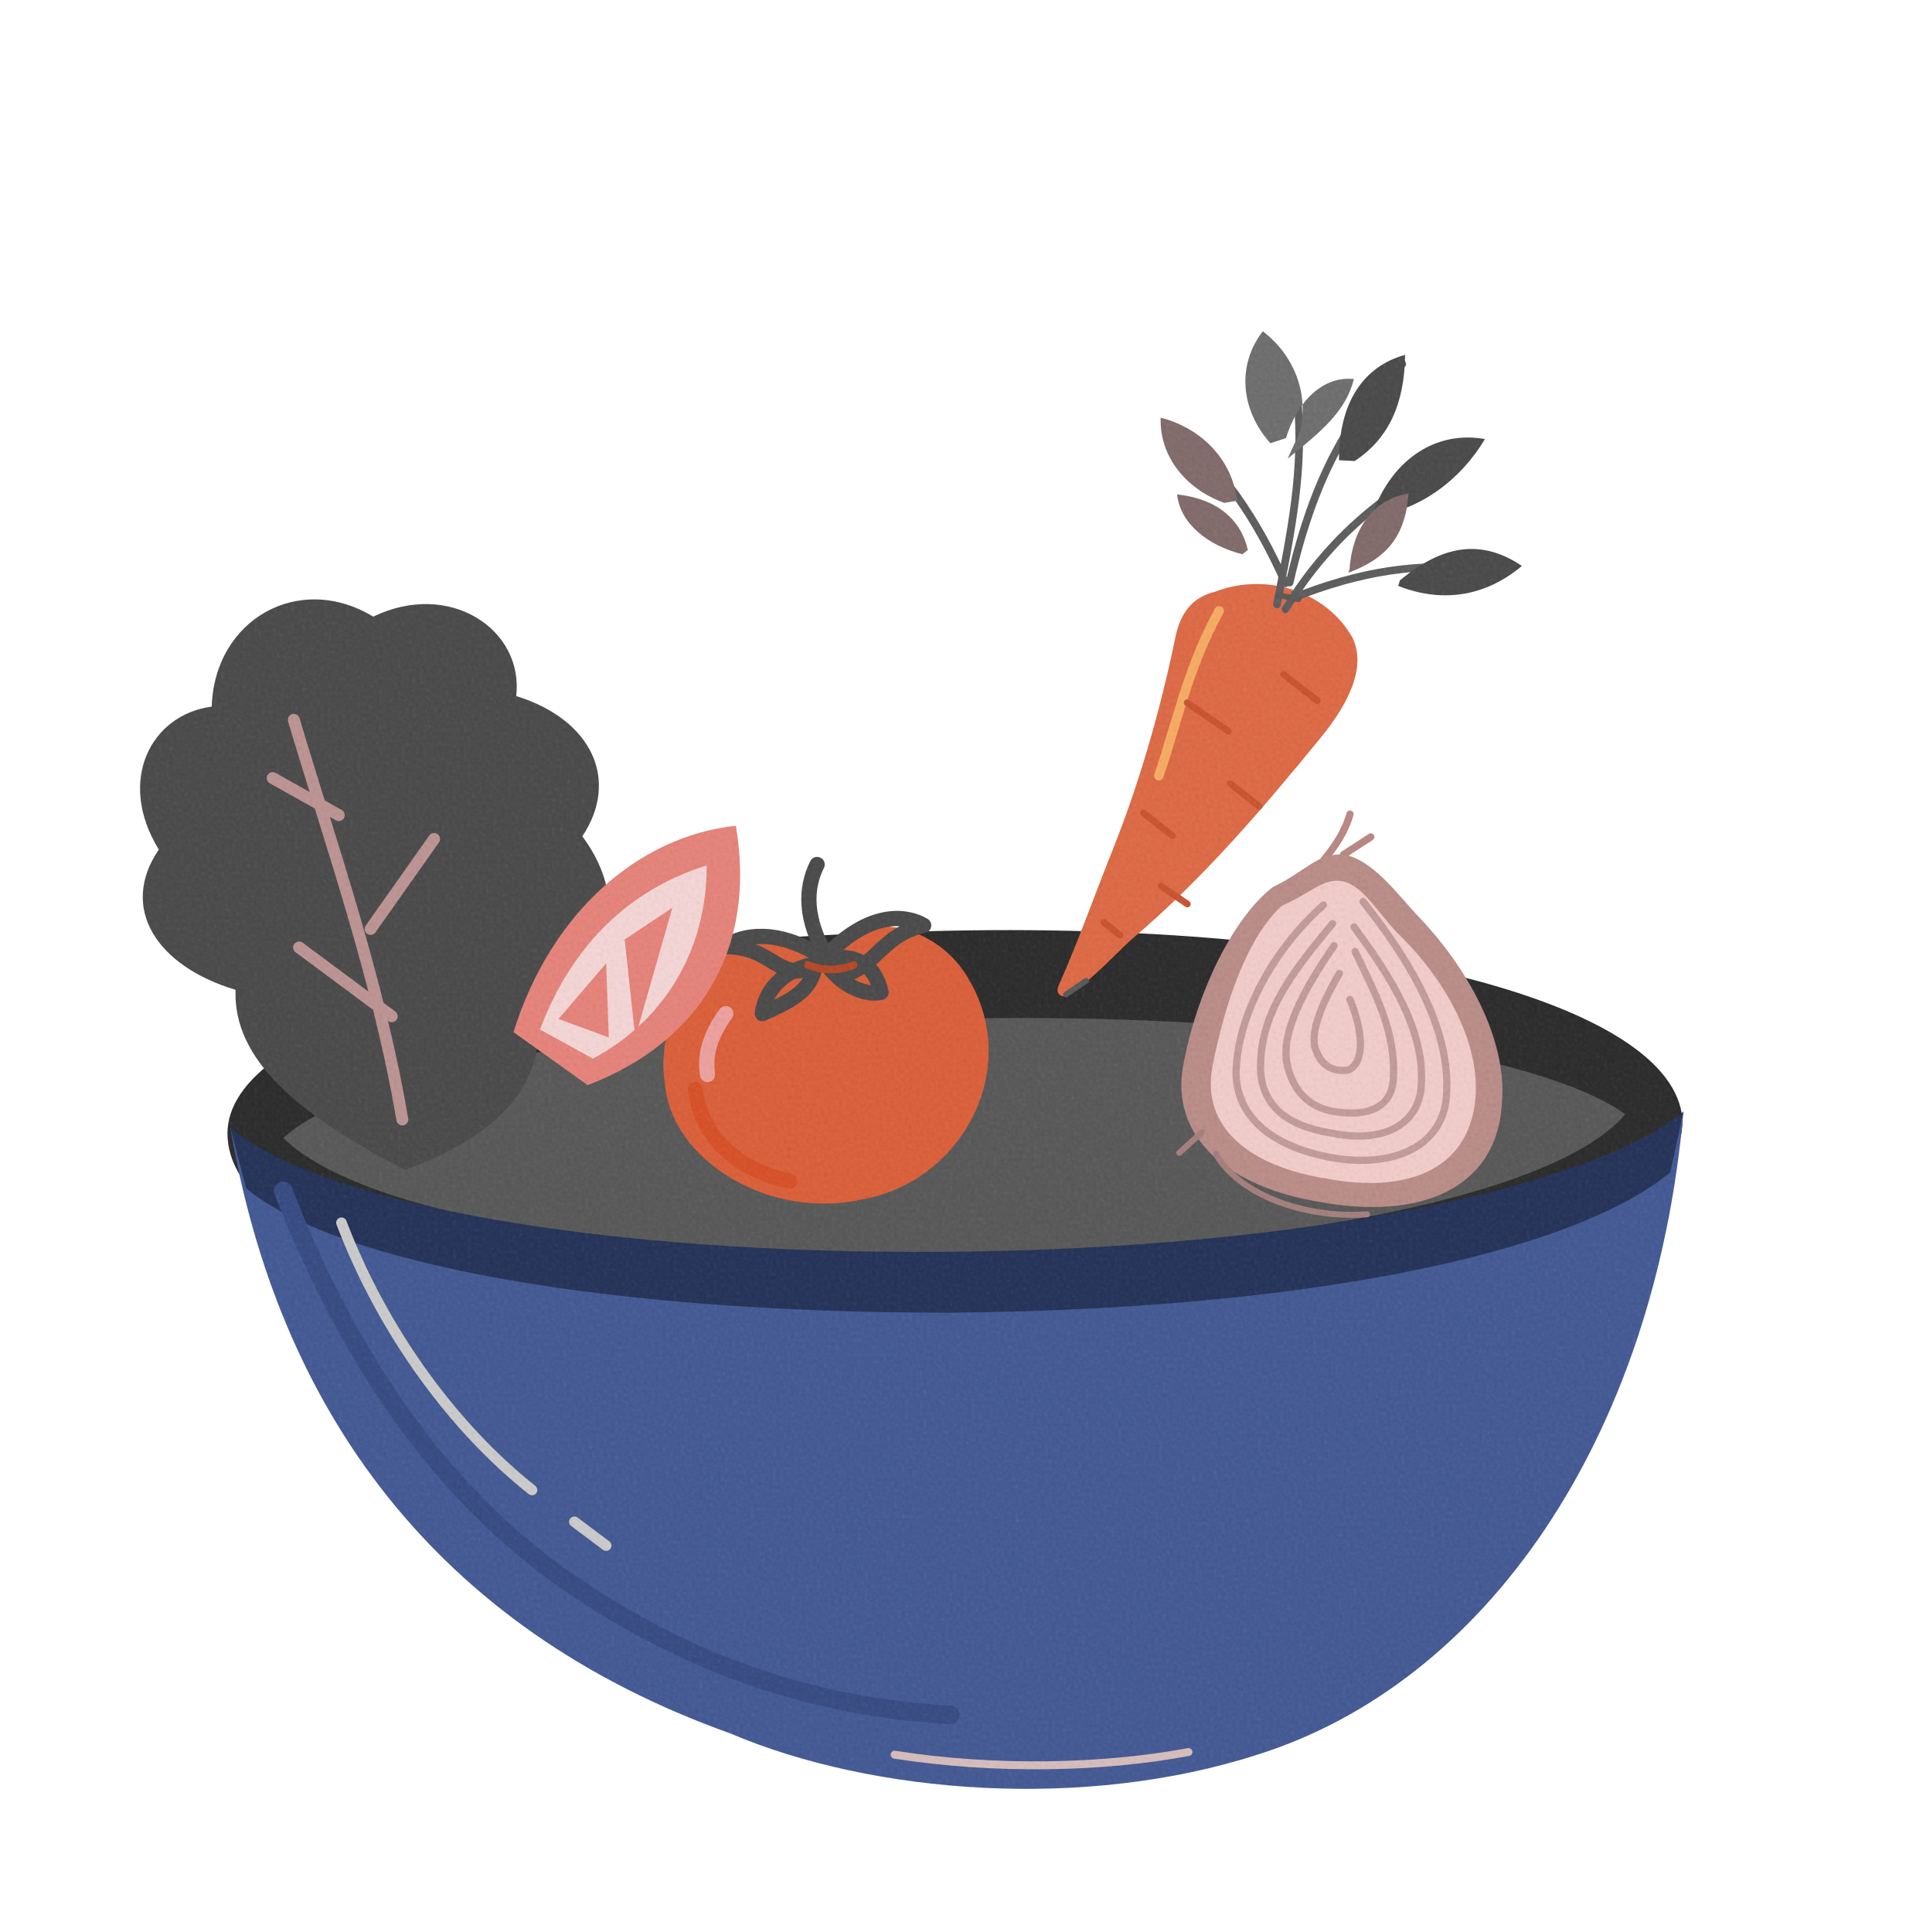
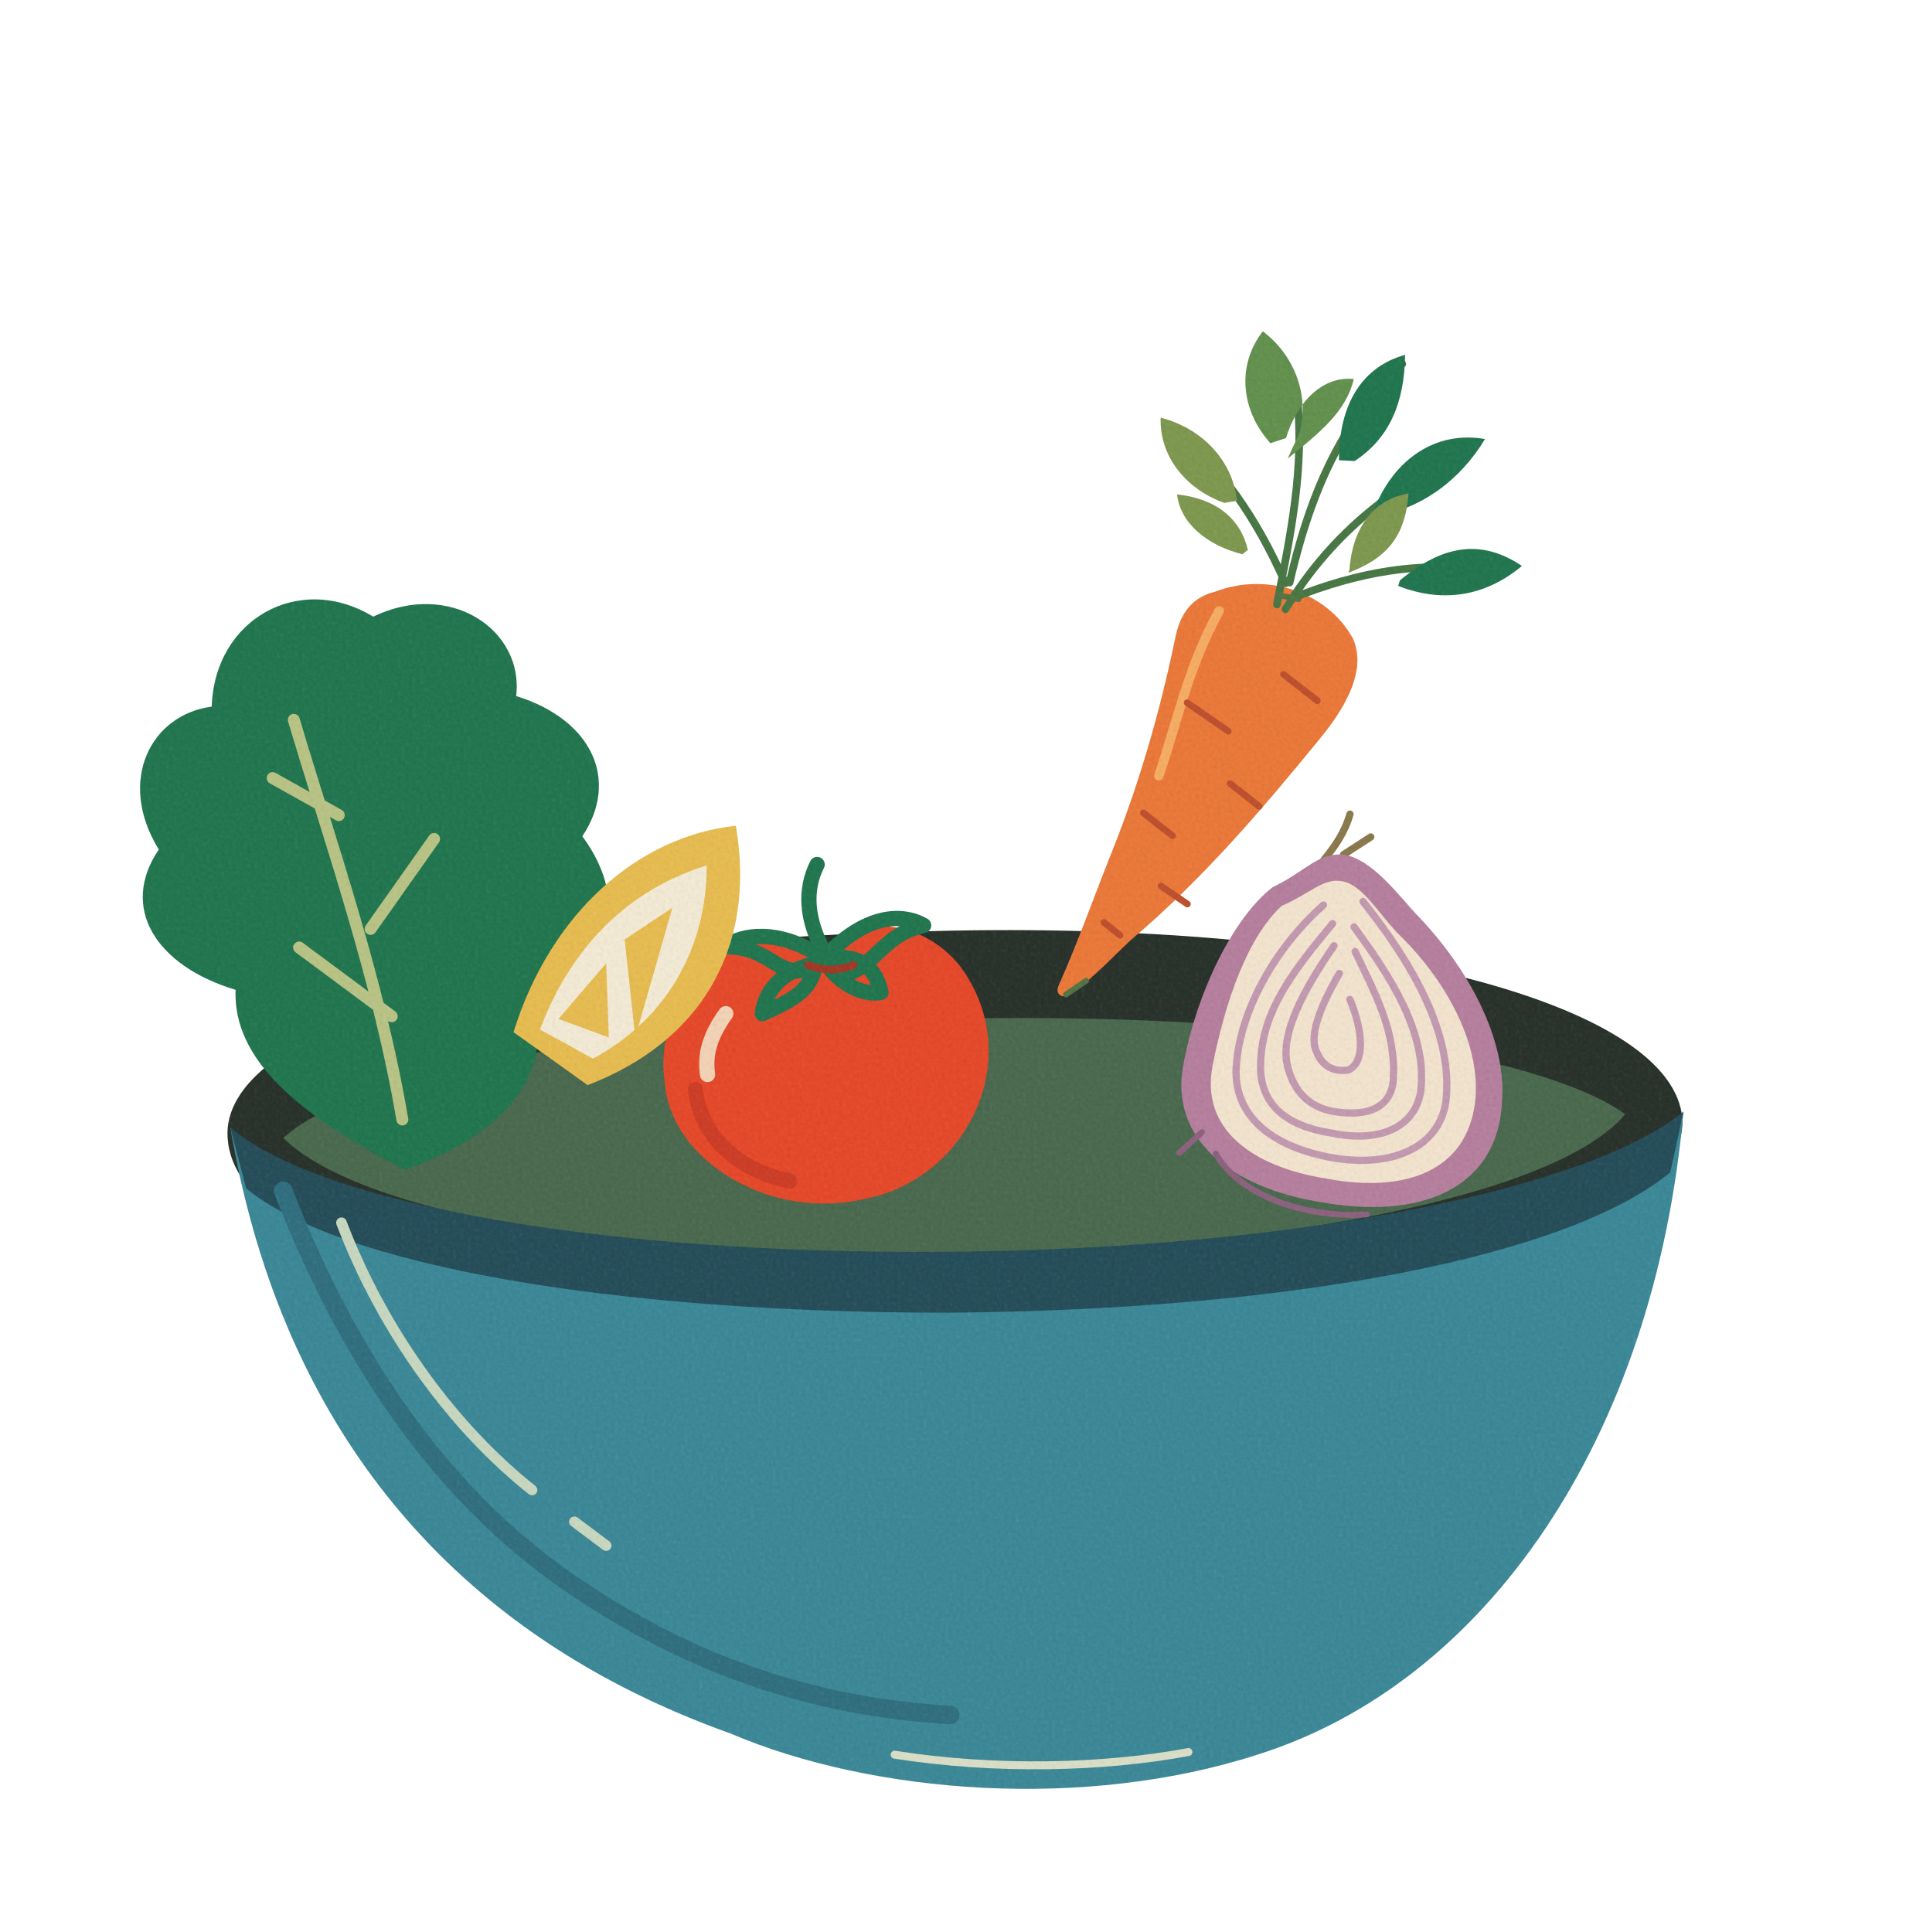
<svg xmlns="http://www.w3.org/2000/svg" viewBox="0 0 720 730" fill="none" role="img" aria-labelledby="title">
  <defs>
    <filter id="paper" x="-2%" y="-2%" width="104%" height="104%" color-interpolation-filters="sRGB">
      <feTurbulence type="fractalNoise" baseFrequency=".72" numOctaves="3" seed="23" stitchTiles="stitch" result="grain" />
      <feColorMatrix in="grain" type="saturate" values="0" />
      <feComponentTransfer>
        <feFuncA type="linear" slope=".14" />
      </feComponentTransfer>
      <feComposite in2="SourceGraphic" operator="in" result="ink" />
      <feBlend in="SourceGraphic" in2="ink" mode="soft-light" />
    </filter>
  </defs>
  <g filter="url(#paper)" stroke-linecap="round" stroke-linejoin="round">
-     <path d="M86 430c-3-41 101-74 260-78 157-5 279 24 289 67 10 45-111 80-269 84-155 5-277-26-280-73Z" fill="#2c2c2c" />
-     <path d="M107 430c27-25 128-43 249-45 125-3 226 13 258 36-25 30-127 51-252 53-121 2-224-14-255-44Z" fill="#595959" />
-     <path d="M153 442c-41-21-65-42-64-68-30-9-44-31-29-53-16-26-3-51 20-54 1-33 33-51 61-34 29-14 57 5 54 30 29 9 39 32 25 53 20 27 8 53-18 62 7 30-13 51-49 64Z" fill="#4b4b4b" />
-     <path d="M152 423c-9-53-27-104-41-151m37 112-35-26m27-7 24-34m-36-9-25-14" stroke="#bd9493" stroke-width="4.5" />
+     <path d="M86 430c-3-41 101-74 260-78 157-5 279 24 289 67 10 45-111 80-269 84-155 5-277-26-280-73Z" fill="#27312a" />
+     <path d="M107 430c27-25 128-43 249-45 125-3 226 13 258 36-25 30-127 51-252 53-121 2-224-14-255-44Z" fill="#49694e" />
+     <path d="M153 442c-41-21-65-42-64-68-30-9-44-31-29-53-16-26-3-51 20-54 1-33 33-51 61-34 29-14 57 5 54 30 29 9 39 32 25 53 20 27 8 53-18 62 7 30-13 51-49 64Z" fill="#20764e" />
+     <path d="M152 423c-9-53-27-104-41-151m37 112-35-26m27-7 24-34m-36-9-25-14" stroke="#b9c485" stroke-width="4.5" />
    <g transform="translate(370 126) rotate(17 120 195) scale(.72)">
-       <path d="M86 154c23-18 56-17 76 2 11 12 9 32-1 56-18 44-37 88-64 130-8 14-14 27-23 37-3 3-7 1-6-4 3-25 4-49 6-73 4-46 2-88-1-120-1-13 3-22 13-28Z" fill="#df6a46" />
+       <path d="M86 154c23-18 56-17 76 2 11 12 9 32-1 56-18 44-37 88-64 130-8 14-14 27-23 37-3 3-7 1-6-4 3-25 4-49 6-73 4-46 2-88-1-120-1-13 3-22 13-28Z" fill="#ec7838" />
      <path d="M91 163c-7 33-4 62-5 92" stroke="#f8ad63" stroke-width="5" />
-       <path d="m133 185 21 8m-65 21 25 8m9 26 18 7m-57 21 18 7m2 27 16 5m-39 22 10 4" stroke="#cb5430" stroke-width="3.5" />
-       <path d="M119 151c-4-38-7-73-22-108m27 109c12-47 37-81 70-110m-69 104c31-25 59-38 91-44m-96 37c-25-29-50-48-79-61m81 60c-4-56 4-93 23-127" stroke="#5e5e5e" stroke-width="4" />
-       <path d="M91 71C71 59 62 37 70 16c19 7 33 24 34 45l-2 15C115 57 124 43 123 26c-16 3-25 20-25 40Z" fill="#6f6f6f" />
-       <path d="M128 69c-9-29-2-51 17-63 7 24 5 44-9 61Zm25 21c2-31 20-51 45-54-6 24-21 45-44 56Zm24 30c17-26 36-33 59-26-13 20-33 31-59 29Z" fill="#4b4b4b" />
-       <path d="M77 108c-22-1-40-14-45-33 23-1 43 11 51 30Zm17 23c-19 1-36-6-42-20 21-4 36 3 44 17Zm56-9c-5-22 2-39 18-47 5 22-1 36-18 49Z" fill="#826c6b" />
-       <path d="m118 146 11-1m-48 224-8 10" stroke="#5a5a5a" stroke-width="3" />
+       <path d="m133 185 21 8m-65 21 25 8m9 26 18 7m-57 21 18 7m2 27 16 5m-39 22 10 4" stroke="#bf4f2d" stroke-width="3.5" />
+       <path d="M119 151c-4-38-7-73-22-108m27 109c12-47 37-81 70-110m-69 104c31-25 59-38 91-44m-96 37c-25-29-50-48-79-61m81 60c-4-56 4-93 23-127" stroke="#477744" stroke-width="4" />
+       <path d="M91 71C71 59 62 37 70 16c19 7 33 24 34 45l-2 15C115 57 124 43 123 26c-16 3-25 20-25 40Z" fill="#62914d" />
+       <path d="M128 69c-9-29-2-51 17-63 7 24 5 44-9 61Zm25 21c2-31 20-51 45-54-6 24-21 45-44 56Zm24 30c17-26 36-33 59-26-13 20-33 31-59 29Z" fill="#20764e" />
+       <path d="M77 108c-22-1-40-14-45-33 23-1 43 11 51 30Zm17 23c-19 1-36-6-42-20 21-4 36 3 44 17Zm56-9c-5-22 2-39 18-47 5 22-1 36-18 49Z" fill="#7e984e" />
+       <path d="m118 146 11-1m-48 224-8 10" stroke="#547342" stroke-width="3" />
    </g>
    <g transform="translate(242 314) scale(1.15)">
-       <path d="M17 51C26 33 44 32 59 39 74 25 98 31 108 49 125 78 106 115 73 121 42 128 10 108 8 83 6 70 10 60 17 51Z" fill="#dc603a" />
-       <path d="M18 85c2 17 16 27 31 30" stroke="#d95128" stroke-width="5" />
-       <path d="M61 41c-7-12-7-22-3-30m1 30c-14-9-26-7-31-3 13 0 16 8 24 8m8-4c14-15 26-15 33-11-13 3-15 12-25 16m-8-5c6 10 15 12 19 11-2-9-8-13-19-11m-4 2c-9 2-15 8-16 16 9-4 15-7 17-14" stroke="#4b4b4b" stroke-width="5" />
-       <path d="M28 60c-5 7-7 13-6 20" stroke="#eea29f" stroke-width="5" />
-       <path d="M55 44c5 2 10 2 15 0" stroke="#b74927" stroke-width="2.5" />
+       <path d="M17 51C26 33 44 32 59 39 74 25 98 31 108 49 125 78 106 115 73 121 42 128 10 108 8 83 6 70 10 60 17 51Z" fill="#e74829" />
+       <path d="M18 85c2 17 16 27 31 30" stroke="#cf3c25" stroke-width="5" />
+       <path d="M61 41c-7-12-7-22-3-30m1 30c-14-9-26-7-31-3 13 0 16 8 24 8m8-4c14-15 26-15 33-11-13 3-15 12-25 16m-8-5c6 10 15 12 19 11-2-9-8-13-19-11m-4 2c-9 2-15 8-16 16 9-4 15-7 17-14" stroke="#20764e" stroke-width="5" />
+       <path d="M28 60c-5 7-7 13-6 20" stroke="#f5d4b6" stroke-width="5" />
+       <path d="M55 44c5 2 10 2 15 0" stroke="#a33723" stroke-width="2.5" />
    </g>
    <g transform="translate(441 308) rotate(9 82 87) scale(.91)">
-       <path d="M53 24c4-7 7-13 8-21m0 17 10-9" stroke="#bb8883" stroke-width="3" />
-       <path d="M34 38C47 29 50 21 61 20c12 0 25 13 34 20 24 18 45 45 47 71 4 37-27 54-68 53-37 0-67-16-65-49 1-30 11-62 25-77Z" fill="#bb8d88" />
-       <path d="M39 45c11-7 15-14 23-14 9 0 18 12 28 19 21 15 40 39 41 63 1 29-23 42-56 41-31 0-55-12-54-39 1-27 6-55 18-70Z" fill="#f3cdcb" />
-       <path d="M56 42C38 64 28 93 31 116c3 19 20 28 43 29 27 1 45-11 45-30-1-29-24-56-47-77m-11 11c-15 25-24 43-20 65 3 14 14 21 33 21 21 1 34-8 34-23-1-25-21-46-38-63m-7 9c-12 25-16 42-11 53 4 9 11 15 22 15 15 0 23-6 22-17-2-20-13-34-24-50m-5 10c-7 18-8 29-4 34 3 5 8 7 14 5 6-4 4-16-4-29" stroke="#c49c9a" stroke-width="3" />
-       <path d="M28 151c12 15 40 21 66 15m-73-23-8 10" stroke="#a6807d" stroke-width="2.5" />
+       <path d="M53 24c4-7 7-13 8-21m0 17 10-9" stroke="#8a794c" stroke-width="3" />
+       <path d="M34 38C47 29 50 21 61 20c12 0 25 13 34 20 24 18 45 45 47 71 4 37-27 54-68 53-37 0-67-16-65-49 1-30 11-62 25-77Z" fill="#b67f9e" />
+       <path d="M39 45c11-7 15-14 23-14 9 0 18 12 28 19 21 15 40 39 41 63 1 29-23 42-56 41-31 0-55-12-54-39 1-27 6-55 18-70Z" fill="#f4e5cf" />
+       <path d="M56 42C38 64 28 93 31 116c3 19 20 28 43 29 27 1 45-11 45-30-1-29-24-56-47-77m-11 11c-15 25-24 43-20 65 3 14 14 21 33 21 21 1 34-8 34-23-1-25-21-46-38-63m-7 9c-12 25-16 42-11 53 4 9 11 15 22 15 15 0 23-6 22-17-2-20-13-34-24-50m-5 10c-7 18-8 29-4 34 3 5 8 7 14 5 6-4 4-16-4-29" stroke="#c49ab1" stroke-width="3" />
+       <path d="M28 151c12 15 40 21 66 15m-73-23-8 10" stroke="#8d617e" stroke-width="2.5" />
    </g>
-     <path d="M194 390c14-45 47-74 84-78 8 47-14 82-56 98Z" fill="#e7847b" />
-     <path d="M204 389c12-32 34-53 63-62 0 31-15 58-43 73Z" fill="#f5d7d6" />
-     <path d="m211 385 18-21 1 28m6-37 18-12-14 49" fill="#e7847b" />
-     <path d="M87 426c26 31 134 56 272 55 139-1 250-26 277-61-11 124-75 216-161 243-65 21-145 15-199-8C164 615 105 532 87 426Z" fill="#445a95" />
-     <path d="M87 426c34 29 141 48 270 47 134-1 244-24 279-53l-5 23c-39 32-143 52-273 53-128 0-230-18-265-47Z" fill="#253359" />
-     <path d="M107 450c28 72 66 120 111 150 43 29 89 45 141 48" stroke="#384c84" stroke-width="7" />
-     <path d="M129 462c16 42 43 78 72 101m16 12 12 9" stroke="#cccccc" stroke-width="4" />
-     <path d="M338 663c38 6 79 5 111-1" stroke="#d8bebd" stroke-width="3" />
+     <path d="M194 390c14-45 47-74 84-78 8 47-14 82-56 98Z" fill="#e8bd50" />
+     <path d="M204 389c12-32 34-53 63-62 0 31-15 58-43 73Z" fill="#f5ecd6" />
+     <path d="m211 385 18-21 1 28m6-37 18-12-14 49" fill="#e8bd50" />
+     <path d="M87 426c26 31 134 56 272 55 139-1 250-26 277-61-11 124-75 216-161 243-65 21-145 15-199-8C164 615 105 532 87 426Z" fill="#3b8898" />
+     <path d="M87 426c34 29 141 48 270 47 134-1 244-24 279-53l-5 23c-39 32-143 52-273 53-128 0-230-18-265-47Z" fill="#244d59" />
+     <path d="M107 450c28 72 66 120 111 150 43 29 89 45 141 48" stroke="#2f6f80" stroke-width="7" />
+     <path d="M129 462c16 42 43 78 72 101m16 12 12 9" stroke="#c9d9c0" stroke-width="4" />
+     <path d="M338 663c38 6 79 5 111-1" stroke="#dce0c8" stroke-width="3" />
  </g>
</svg>
